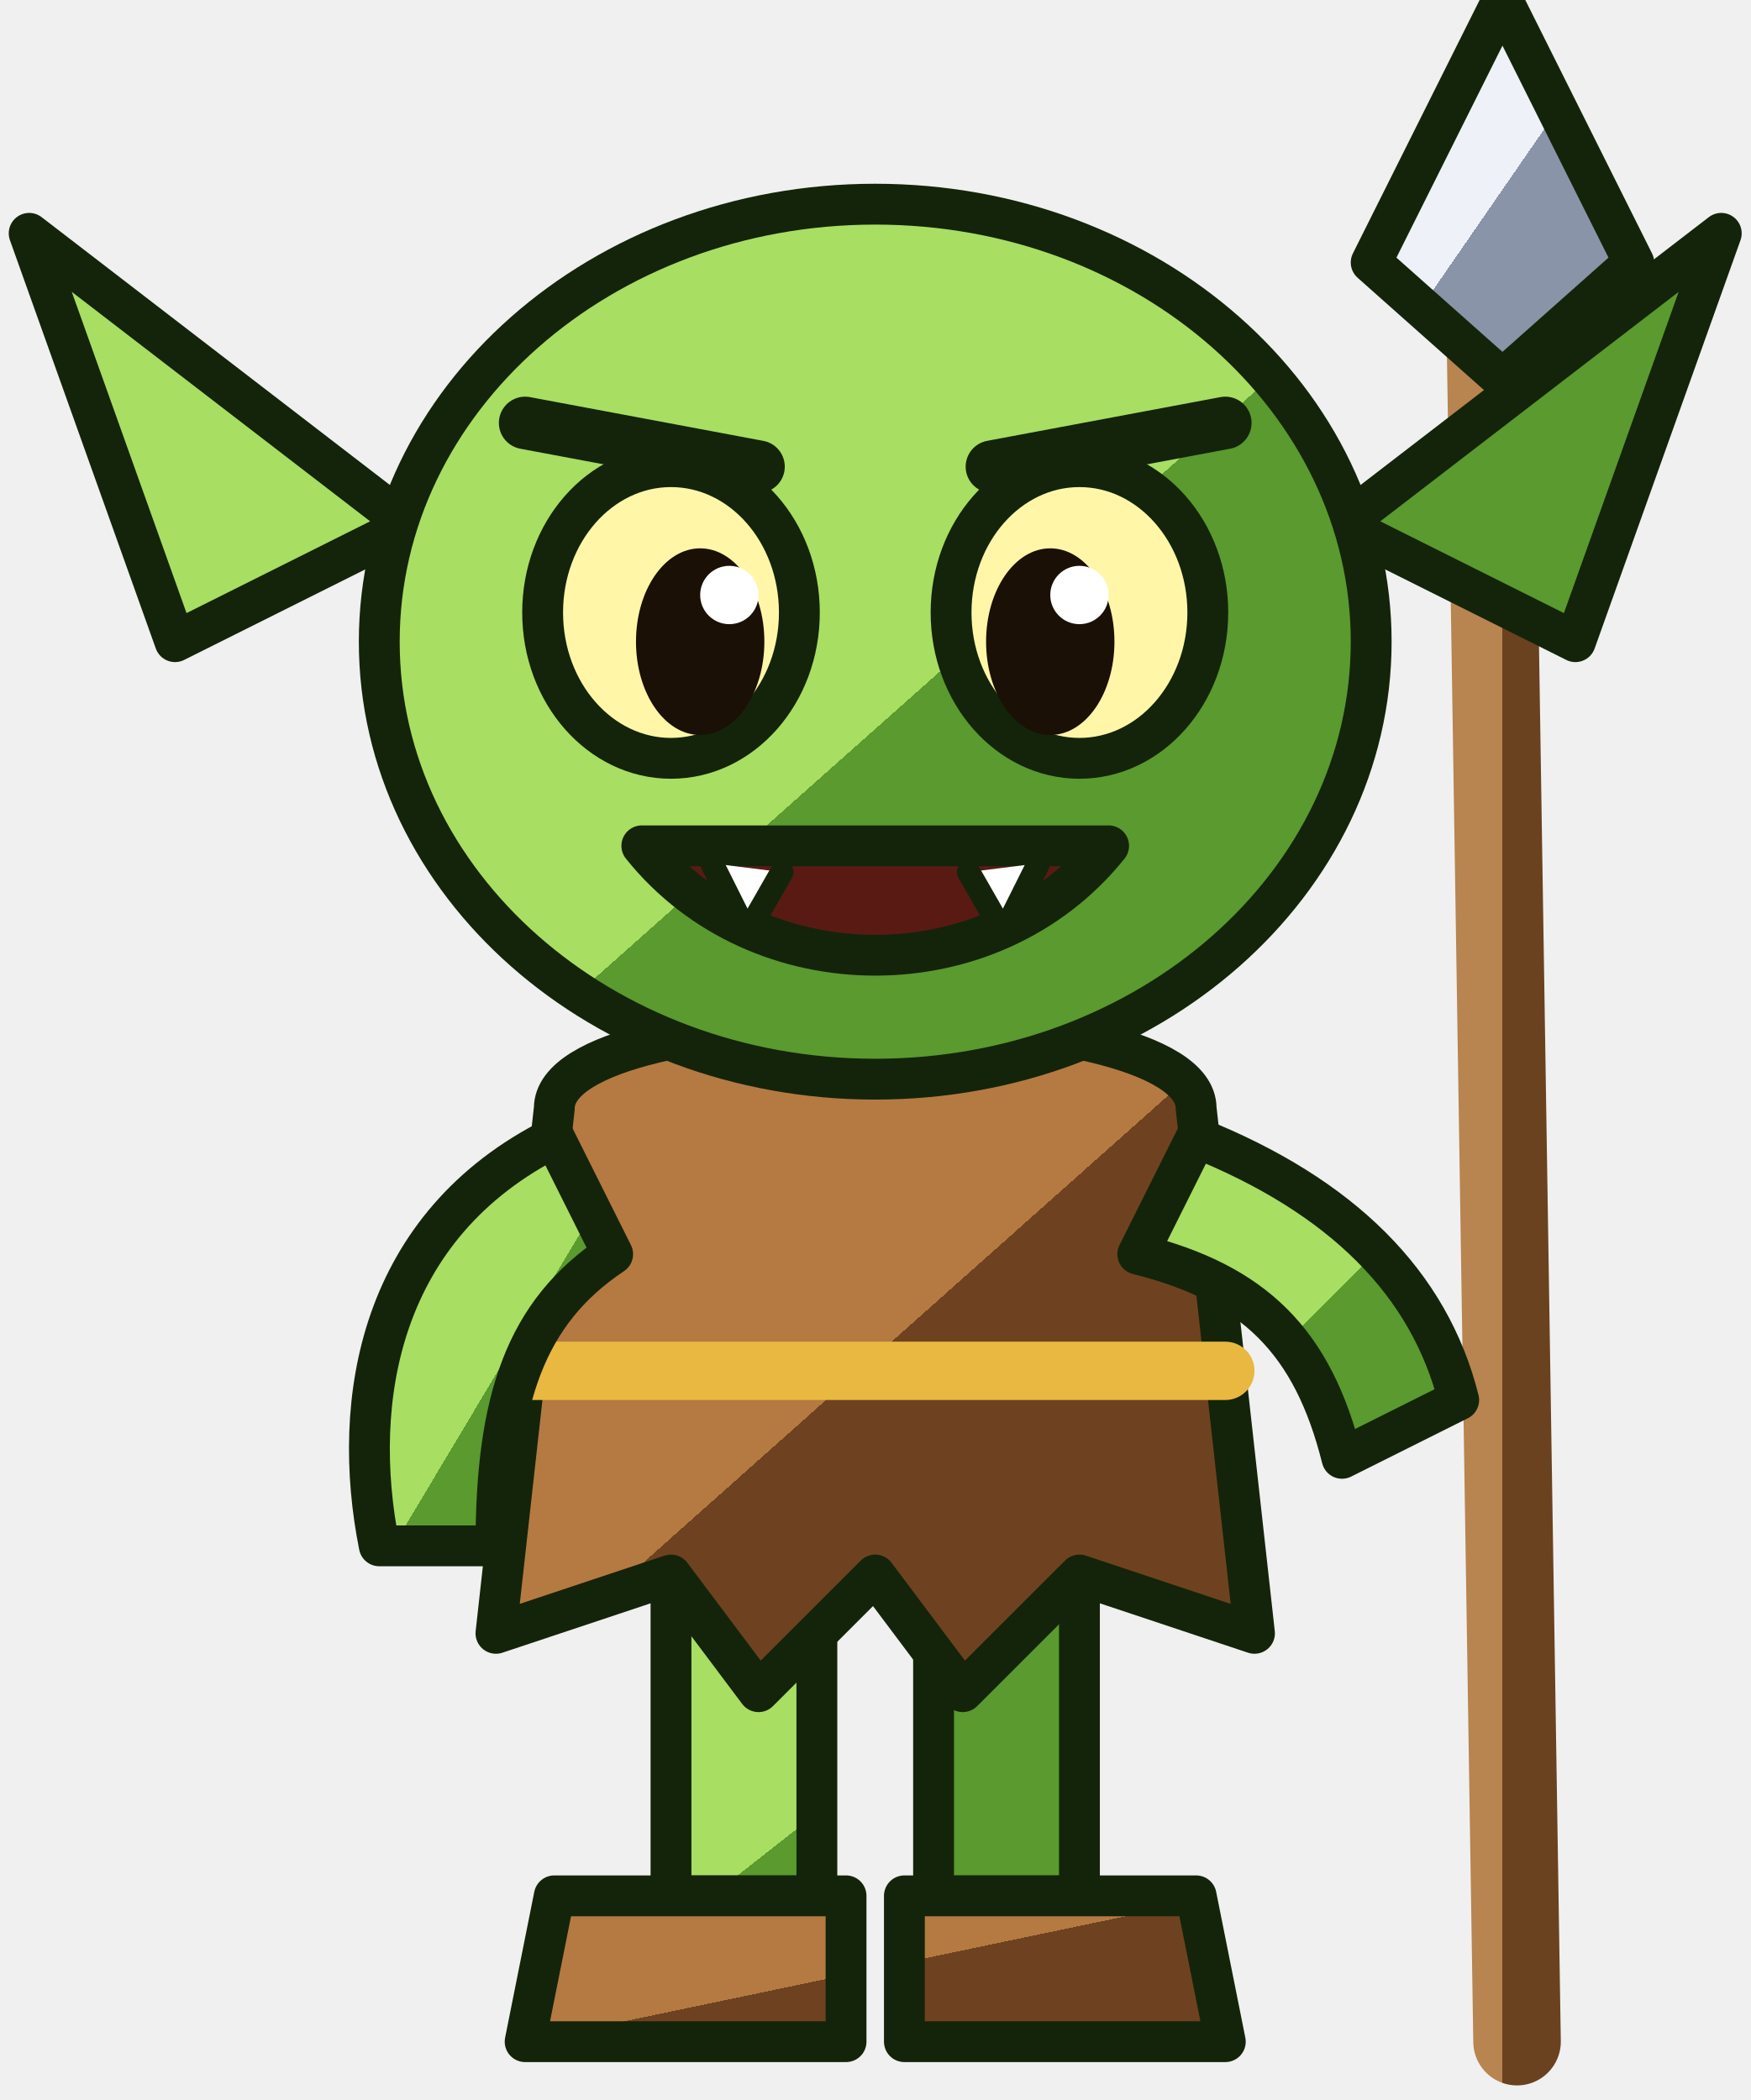
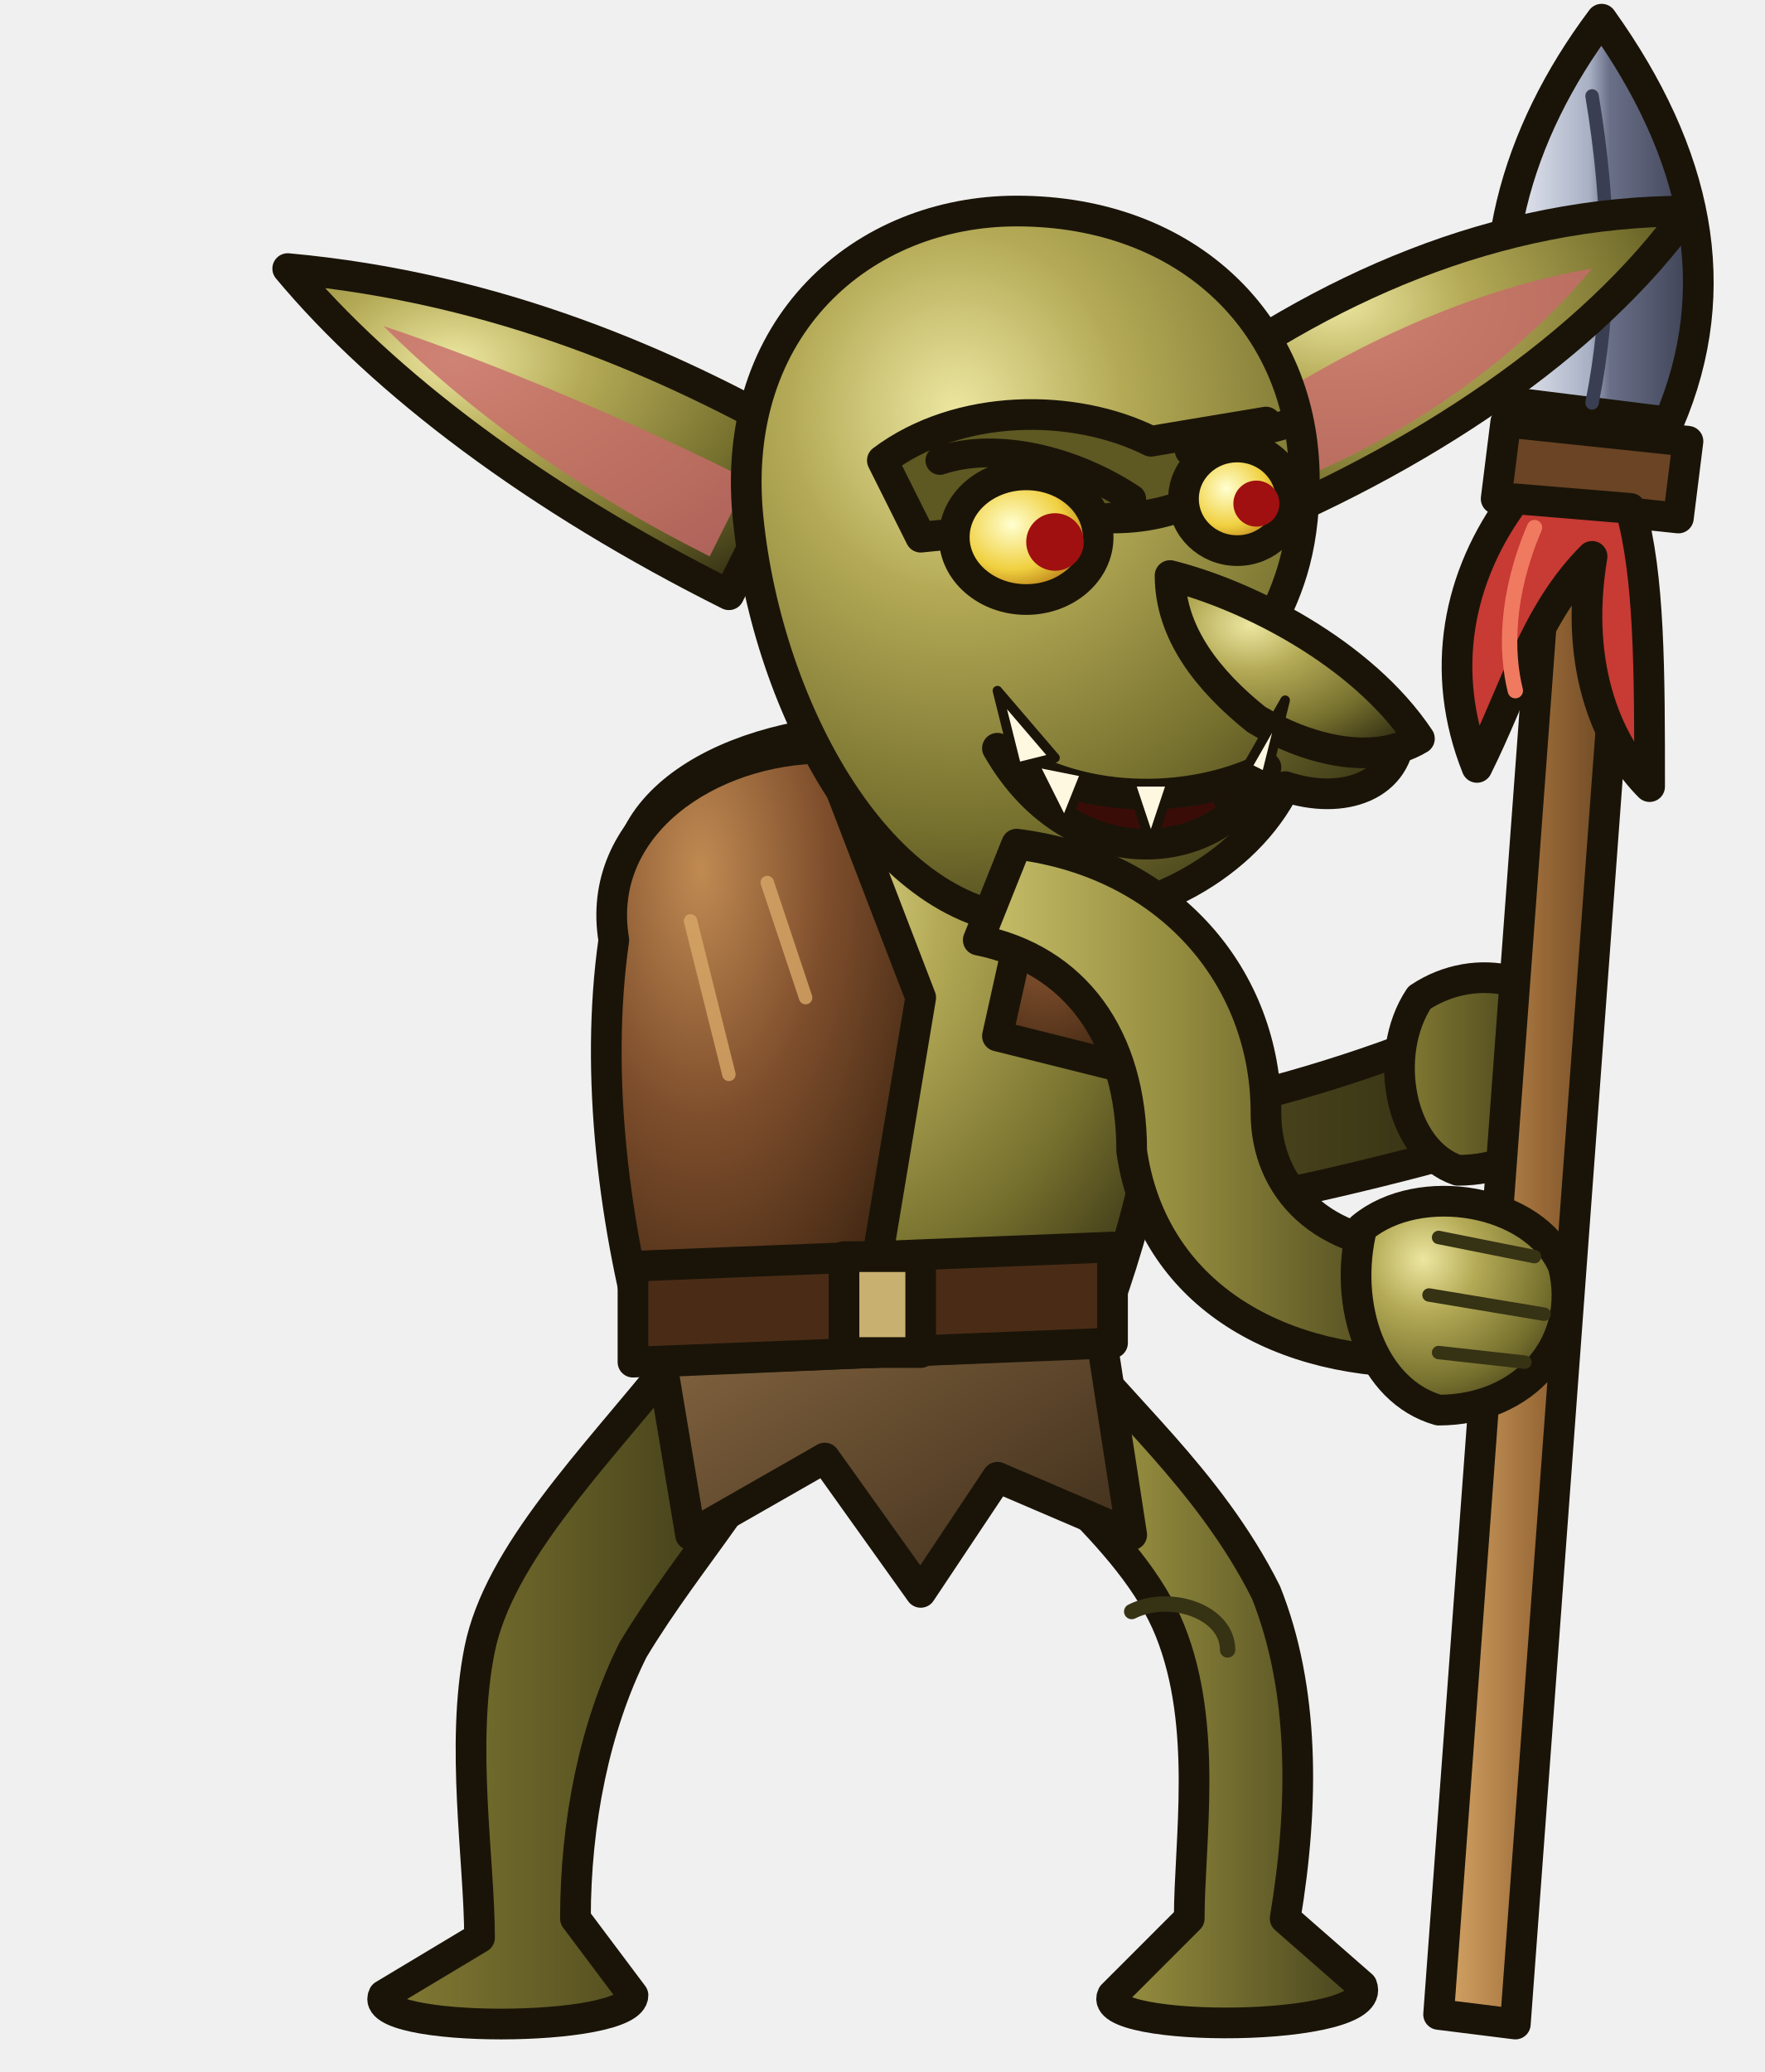
- <svg xmlns="http://www.w3.org/2000/svg" viewBox="0 0 60 72">
+ <svg xmlns="http://www.w3.org/2000/svg" viewBox="0 0 184 216">
  <defs>
-     <linearGradient id="skin" x1="0" y1="0" x2="1" y2="1">
-       <stop offset="0.55" stop-color="#a8de62" />
-       <stop offset="0.55" stop-color="#5a9a2e" />
+     <radialGradient id="skin" cx="0.32" cy="0.28" r="0.85">
+       <stop offset="0" stop-color="#ece6a0" />
+       <stop offset="0.3" stop-color="#b4aa56" />
+       <stop offset="0.7" stop-color="#76702e" />
+       <stop offset="1" stop-color="#363214" />
+     </radialGradient>
+     <linearGradient id="limb" x1="0" y1="0" x2="1" y2="0">
+       <stop offset="0" stop-color="#c8c06a" />
+       <stop offset="0.45" stop-color="#948c3e" />
+       <stop offset="1" stop-color="#46421c" />
    </linearGradient>
+     <linearGradient id="limbFar" x1="0" y1="0" x2="1" y2="0">
+       <stop offset="0" stop-color="#847c34" />
+       <stop offset="1" stop-color="#363214" />
+     </linearGradient>
+     <radialGradient id="vest" cx="0.3" cy="0.2" r="0.9">
+       <stop offset="0" stop-color="#c08a52" />
+       <stop offset="0.45" stop-color="#7e4e2c" />
+       <stop offset="1" stop-color="#36200e" />
+     </radialGradient>
    <linearGradient id="cloth" x1="0" y1="0" x2="1" y2="1">
-       <stop offset="0.5" stop-color="#b47a42" />
-       <stop offset="0.5" stop-color="#6e4220" />
+       <stop offset="0" stop-color="#8a6a44" />
+       <stop offset="1" stop-color="#3a2a18" />
    </linearGradient>
-     <linearGradient id="wood" x1="0" y1="0" x2="1" y2="0">
-       <stop offset="0.5" stop-color="#b88450" />
-       <stop offset="0.5" stop-color="#6a4220" />
+     <linearGradient id="shaft" x1="0" y1="0" x2="1" y2="0">
+       <stop offset="0" stop-color="#d8a868" />
+       <stop offset="0.5" stop-color="#9a6a38" />
+       <stop offset="1" stop-color="#5a3a1c" />
    </linearGradient>
-     <linearGradient id="iron" x1="0" y1="0" x2="1" y2="1">
-       <stop offset="0.5" stop-color="#eef2f8" />
-       <stop offset="0.5" stop-color="#8a94a8" />
+     <linearGradient id="iron" x1="0" y1="0" x2="1" y2="0">
+       <stop offset="0" stop-color="#f0f2f8" />
+       <stop offset="0.45" stop-color="#a8b0c4" />
+       <stop offset="0.55" stop-color="#6a7088" />
+       <stop offset="1" stop-color="#3a3e52" />
    </linearGradient>
+     <radialGradient id="eye" cx="0.4" cy="0.4" r="0.6">
+       <stop offset="0" stop-color="#ffffd0" />
+       <stop offset="0.6" stop-color="#f0d040" />
+       <stop offset="1" stop-color="#b07010" />
+     </radialGradient>
  </defs>
-   <g stroke="#14240a" stroke-width="1.4" stroke-linejoin="round" stroke-linecap="round">
-     <path d="M51 6 L52 70" stroke="url(#wood)" stroke-width="3" />
-     <path d="M51.5 0 L56 9 L51.5 13 L47 9 Z" fill="url(#iron)" />
-     <path d="M23 54 L23 65 L28 65 L28 54 Z M32 54 L32 65 L37 65 L37 54 Z" fill="url(#skin)" />
-     <path d="M19 65 L29 65 L29 70 L18 70 Z M31 65 L41 65 L42 70 L31 70 Z" fill="url(#cloth)" />
-     <path d="M19 38 C19 34 41 34 41 38 L43 56 L37 54 L33 58 L30 54 L26 58 L23 54 L17 56 Z" fill="url(#cloth)" />
-     <path d="M18 47 L42 47" stroke="#e8b840" stroke-width="2" />
-     <path d="M19 39 C13 42 12 48 13 53 L17 53 C17 48 18 45 21 43 Z" fill="url(#skin)" />
-     <path d="M41 39 C46 41 49 44 50 48 L46 50 C45 46 43 44 39 43 Z" fill="url(#skin)" />
-     <path d="M14 18 L1 8 L6 22 Z M46 18 L59 8 L54 22 Z" fill="url(#skin)" />
-     <ellipse cx="30" cy="22" rx="17" ry="15" fill="url(#skin)" />
-     <ellipse cx="23" cy="21" rx="4.4" ry="5" fill="#fff6a8" />
-     <ellipse cx="37" cy="21" rx="4.4" ry="5" fill="#fff6a8" />
-     <ellipse cx="24" cy="22" rx="2.2" ry="3.2" fill="#1a1006" stroke="none" />
-     <ellipse cx="36" cy="22" rx="2.2" ry="3.2" fill="#1a1006" stroke="none" />
-     <circle cx="25" cy="20.4" r="1" fill="#ffffff" stroke="none" />
-     <circle cx="37" cy="20.4" r="1" fill="#ffffff" stroke="none" />
-     <path d="M18 14.5 L26 16 M42 14.5 L34 16" stroke-width="1.8" />
-     <path d="M22 29 C26 34 34 34 38 29 Z" fill="#5a1a14" />
-     <path d="M24.4 29.6 L25.6 32 L26.8 29.9 M33.2 29.9 L34.4 32 L35.6 29.6" fill="#ffffff" stroke-width="0.8" />
+   <g stroke="#1a1408" stroke-width="3.2" stroke-linejoin="round" stroke-linecap="round">
+     <path d="M70 142 C62 152 52 162 50 172 C48 182 50 194 50 202 L40 208 C38 212 66 212 66 208 L60 200 C60 190 62 180 66 172 C72 162 80 154 82 146 Z" fill="url(#limbFar)" />
+     <path d="M74 92 C66 104 72 116 88 118 C108 120 130 116 150 108 L152 120 C130 126 108 130 88 128 C72 126 62 112 66 100 Z" fill="url(#limbFar)" />
+     <path d="M148 104 C154 100 162 102 164 108 C166 116 160 122 152 122 C146 120 144 110 148 104 Z" fill="url(#limbFar)" />
+     <path d="M150 210 L163 34 L171 35 L158 211 Z" fill="url(#shaft)" />
+     <path d="M167 2 C177 16 180 30 174 44 L158 42 C154 28 158 14 167 2 Z" fill="url(#iron)" />
+     <path d="M166 10 C168 22 168 32 166 42" fill="none" stroke="#3a3e52" stroke-width="1.4" />
+     <path d="M157 44 L176 46 L175 54 L156 52 Z" fill="#6a4424" />
+     <path d="M158 52 C152 60 150 70 154 80 C158 72 160 64 166 58 C164 70 168 78 172 82 C172 70 172 60 170 53 Z" fill="#c83a34" />
+     <path d="M160 55 C157 62 157 68 158 72" fill="none" stroke="#f07a60" stroke-width="1.6" />
+     <path d="M98 142 C106 152 118 160 122 170 C126 180 124 192 124 200 L116 208 C114 212 144 212 142 207 L134 200 C136 188 136 176 132 166 C126 154 116 146 112 140 Z" fill="url(#limb)" />
+     <path d="M118 168 C122 166 128 168 128 172" fill="none" stroke="#363214" stroke-width="1.6" />
+     <path d="M68 136 L114 134 L118 160 L104 154 L96 166 L86 152 L72 160 Z" fill="url(#cloth)" />
+     <path d="M66 96 C62 84 76 76 92 76 C110 76 122 86 122 100 C122 116 118 130 114 140 L68 142 C64 128 66 110 66 96 Z" fill="url(#skin)" />
+     <path d="M64 98 C62 86 74 78 86 78 L96 104 L90 140 L68 142 C64 128 62 112 64 98 Z" fill="url(#vest)" />
+     <path d="M112 84 C120 90 122 100 120 112 L104 108 L108 90 Z" fill="url(#vest)" />
+     <path d="M86 80 L96 104 L90 140 M104 108 L108 90" fill="none" stroke="#1a1408" stroke-width="1.6" />
+     <path d="M72 96 L76 112 M80 92 L84 104" fill="none" stroke="#d8a868" stroke-width="1.4" opacity="0.8" />
+     <path d="M66 132 L116 130 L116 140 L66 142 Z" fill="#4a2c16" />
+     <path d="M88 131 L96 131 L96 141 L88 141 Z" fill="#c8b070" />
+     <path d="M84 46 C70 38 52 30 30 28 C40 40 56 52 76 62 Z" fill="url(#skin)" />
+     <path d="M78 50 C66 44 52 38 40 34 C50 44 62 52 74 58 Z" fill="#c86a6a" stroke="none" opacity="0.8" />
+     <path d="M122 42 C138 30 156 22 176 22 C166 36 148 48 128 56 Z" fill="url(#skin)" />
+     <path d="M126 46 C140 36 154 30 166 28 C156 40 142 48 130 52 Z" fill="#c86a6a" stroke="none" opacity="0.8" />
+     <path d="M78 54 C76 34 90 22 106 22 C124 22 136 34 136 50 C136 58 134 62 132 66 L146 76 C146 82 140 84 134 82 C130 90 120 96 108 96 C92 96 80 74 78 54 Z" fill="url(#skin)" />
+     <path d="M92 48 C100 42 112 42 120 46 L132 44 C130 50 124 54 116 54 L96 56 Z" fill="#5e5822" />
+     <ellipse cx="107" cy="56" rx="7.5" ry="6.5" fill="url(#eye)" />
+     <ellipse cx="129" cy="52" rx="5.6" ry="5.4" fill="url(#eye)" />
+     <circle cx="110" cy="56.5" r="3" fill="#a01010" stroke="none" />
+     <circle cx="131" cy="52.5" r="2.4" fill="#a01010" stroke="none" />
+     <path d="M98 48 C104 46 112 48 118 52 M124 47 L135 44" fill="none" stroke="#1a1408" stroke-width="3" />
+     <path d="M122 60 C130 62 142 68 148 77 C143 80 136 78 131 75 C126 71 122 66 122 60 Z" fill="url(#skin)" />
+     <path d="M104 78 C112 84 124 84 132 80 C128 90 112 92 104 78 Z" fill="#3a0c08" />
+     <path d="M108 80 L111 86 L113 81 M118 82 L120 88 L122 82 M126 81 L128 86" fill="#fff8e0" stroke-width="1" />
+     <path d="M106 80 L104 72 L110 79 Z M130 80 L134 73 L132 81 Z" fill="#fff8e0" stroke-width="1" />
+     <path d="M106 88 C122 90 132 102 132 116 C132 124 138 130 148 130 L148 142 C132 142 120 134 118 120 C118 108 112 100 102 98 Z" fill="url(#limb)" />
+     <path d="M142 128 C148 123 160 125 163 132 C165 140 159 147 150 147 C143 145 140 136 142 128 Z" fill="url(#skin)" />
+     <path d="M150 129 L160 131 M149 135 L161 137 M150 141 L159 142" fill="none" stroke="#363214" stroke-width="1.4" />
  </g>
</svg>
